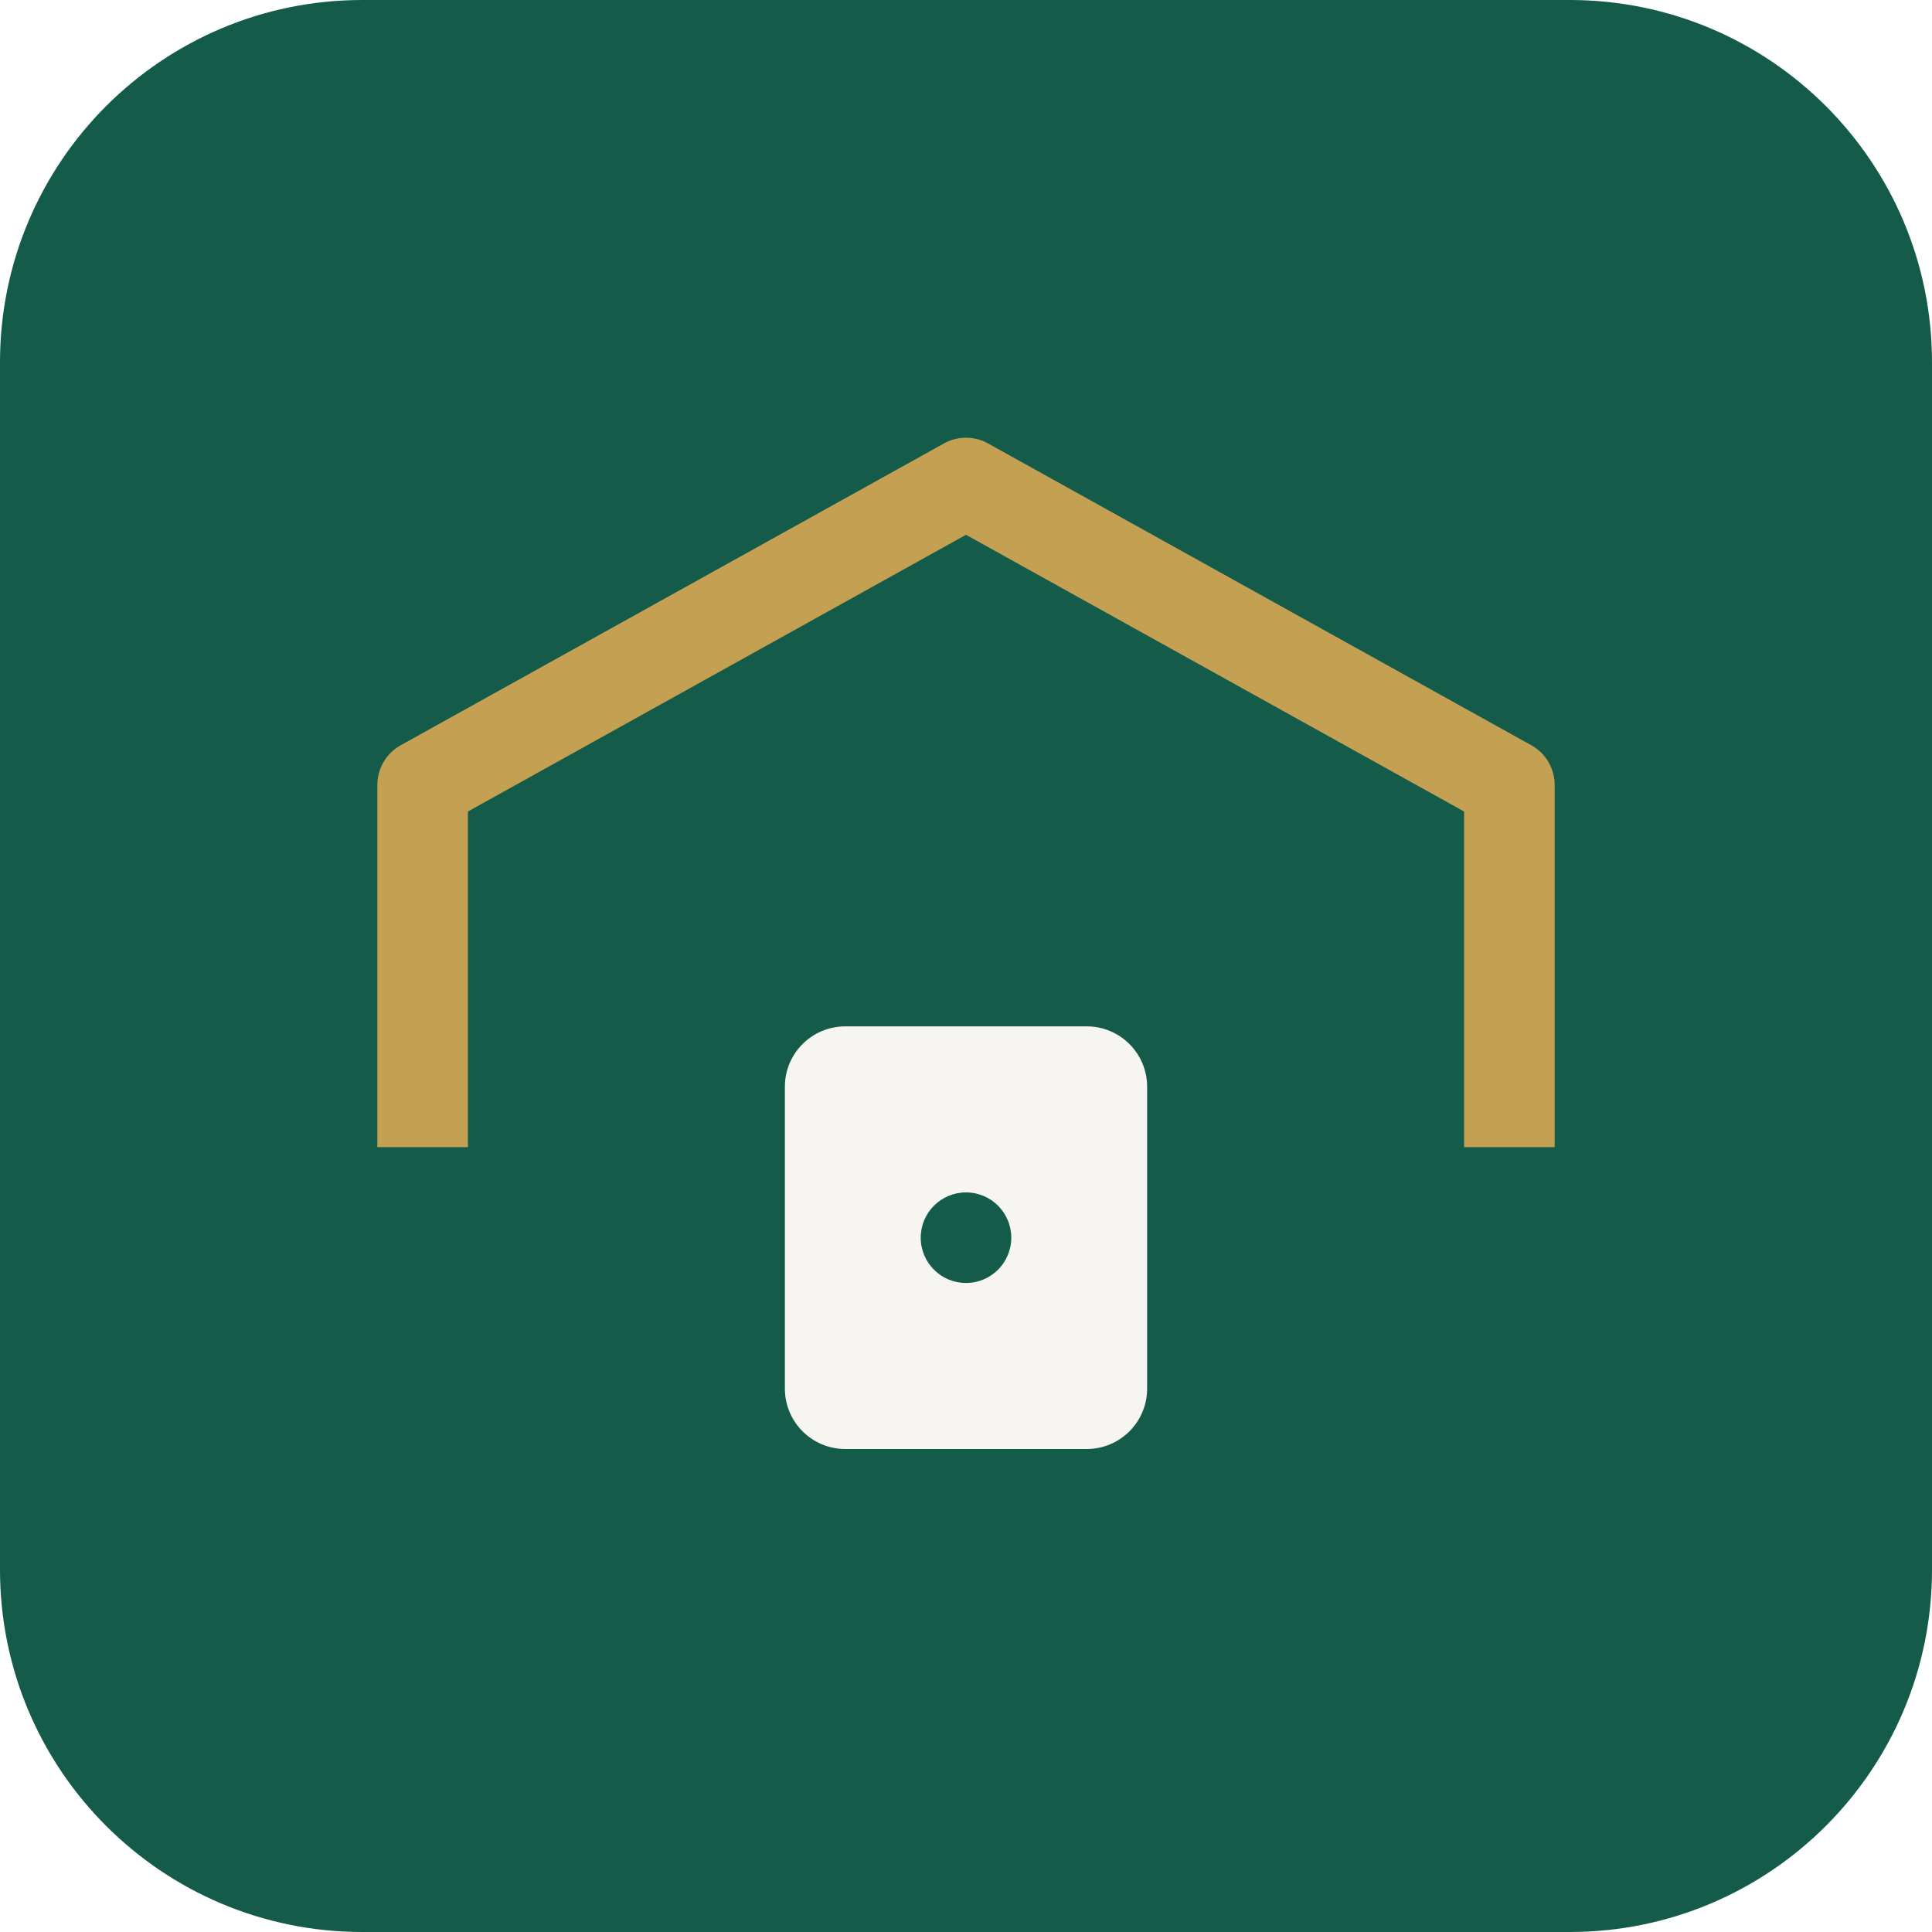
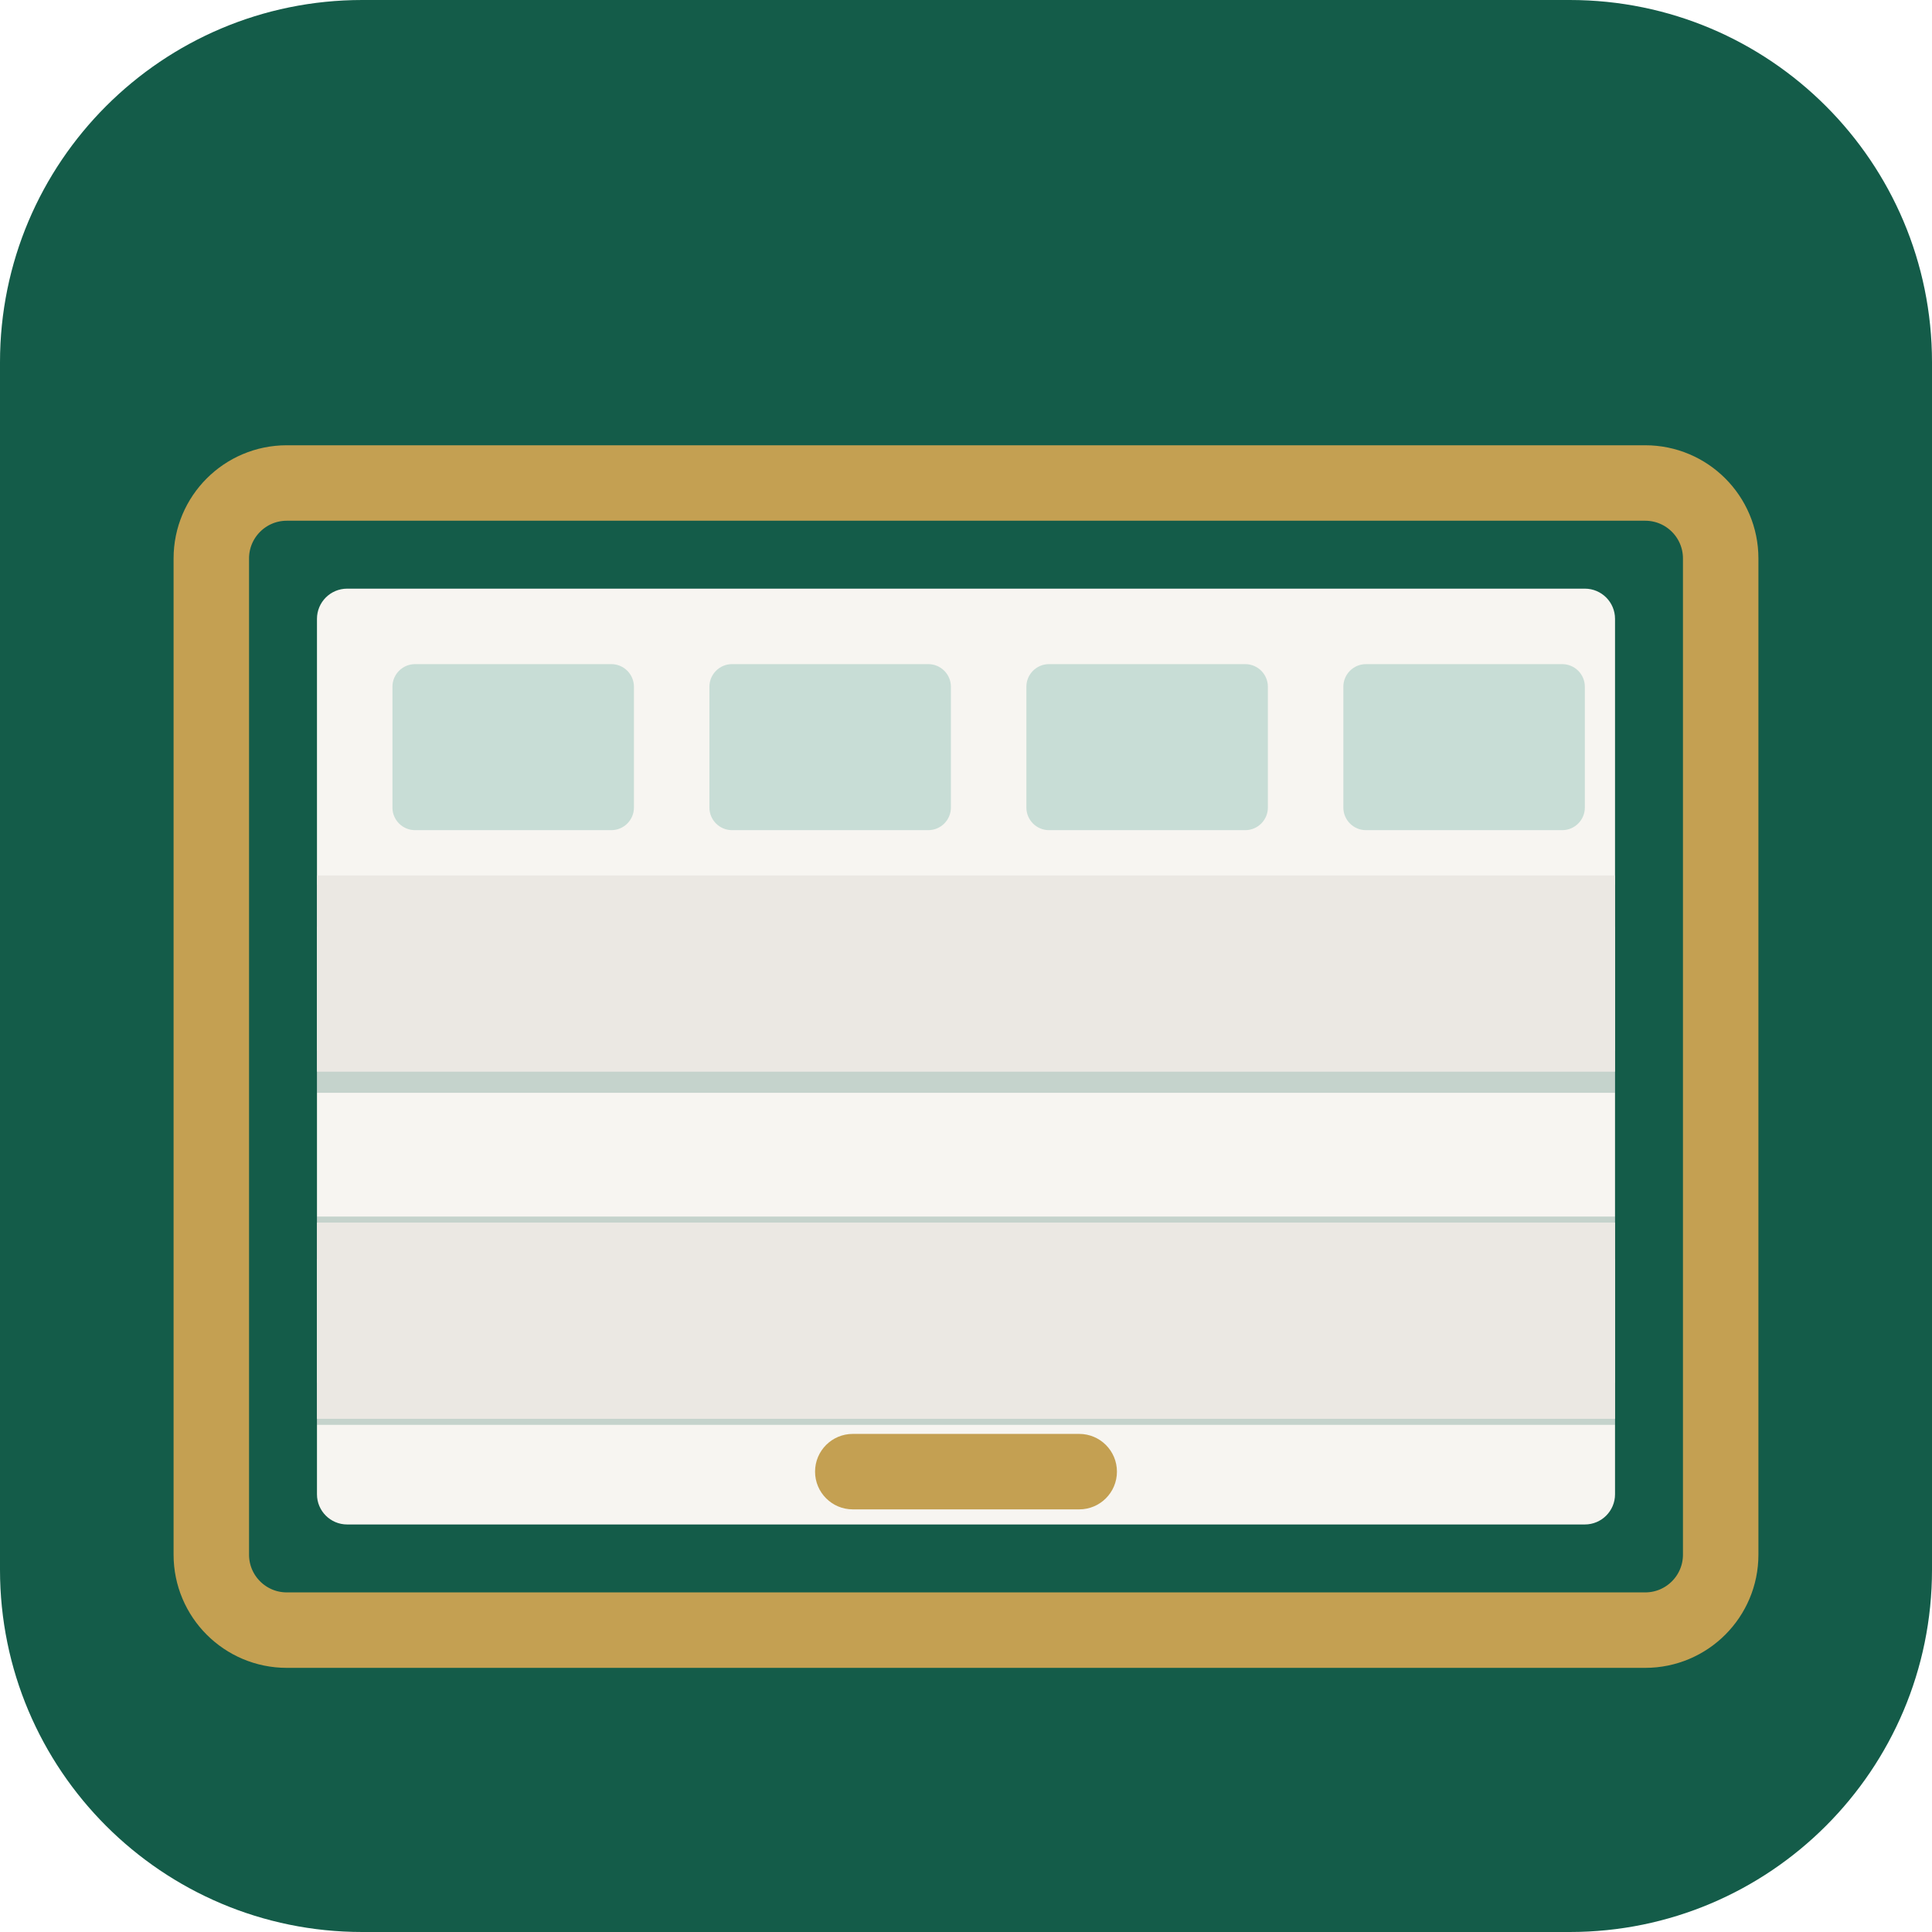
<svg xmlns="http://www.w3.org/2000/svg" viewBox="0 0 64 64" width="64" height="64" role="img" aria-label="Ottawa Garage Tech">
  <rect width="64" height="64" rx="12" fill="#145c49" />
-   <path d="M14 38V26l18-10 18 10v12" fill="none" stroke="#c4a052" stroke-width="3" stroke-linejoin="round" />
-   <rect x="26" y="34" width="12" height="14" rx="2" fill="#f7f5f1" />
-   <circle cx="32" cy="41" r="1.5" fill="#145c49" />
+   <rect x="7" y="16" width="50" height="38" rx="2.5" fill="none" stroke="#c4a052" stroke-width="2.5" />
+   <rect x="10.5" y="19.5" width="43" height="31" rx="1" fill="#f7f5f1" />
+   <rect x="13" y="22" width="8" height="5.5" rx="0.75" fill="#c8ddd6" />
+   <rect x="23.5" y="22" width="8" height="5.5" rx="0.75" fill="#c8ddd6" />
+   <rect x="34" y="22" width="8" height="5.5" rx="0.75" fill="#c8ddd6" />
+   <rect x="44.5" y="22" width="8" height="5.5" rx="0.75" fill="#c8ddd6" />
+   <path d="M10.5 30h43M10.5 35.5h43M10.5 41h43M10.5 46.5h43" stroke="#145c49" stroke-width="1.4" stroke-opacity="0.22" />
+   <rect x="10.5" y="29" width="43" height="6.5" fill="#ebe8e3" />
+   <rect x="10.5" y="40.5" width="43" height="6.5" fill="#ebe8e3" />
+   <rect x="27" y="47.5" width="10" height="2.5" rx="1.25" fill="#c4a052" />
</svg>
